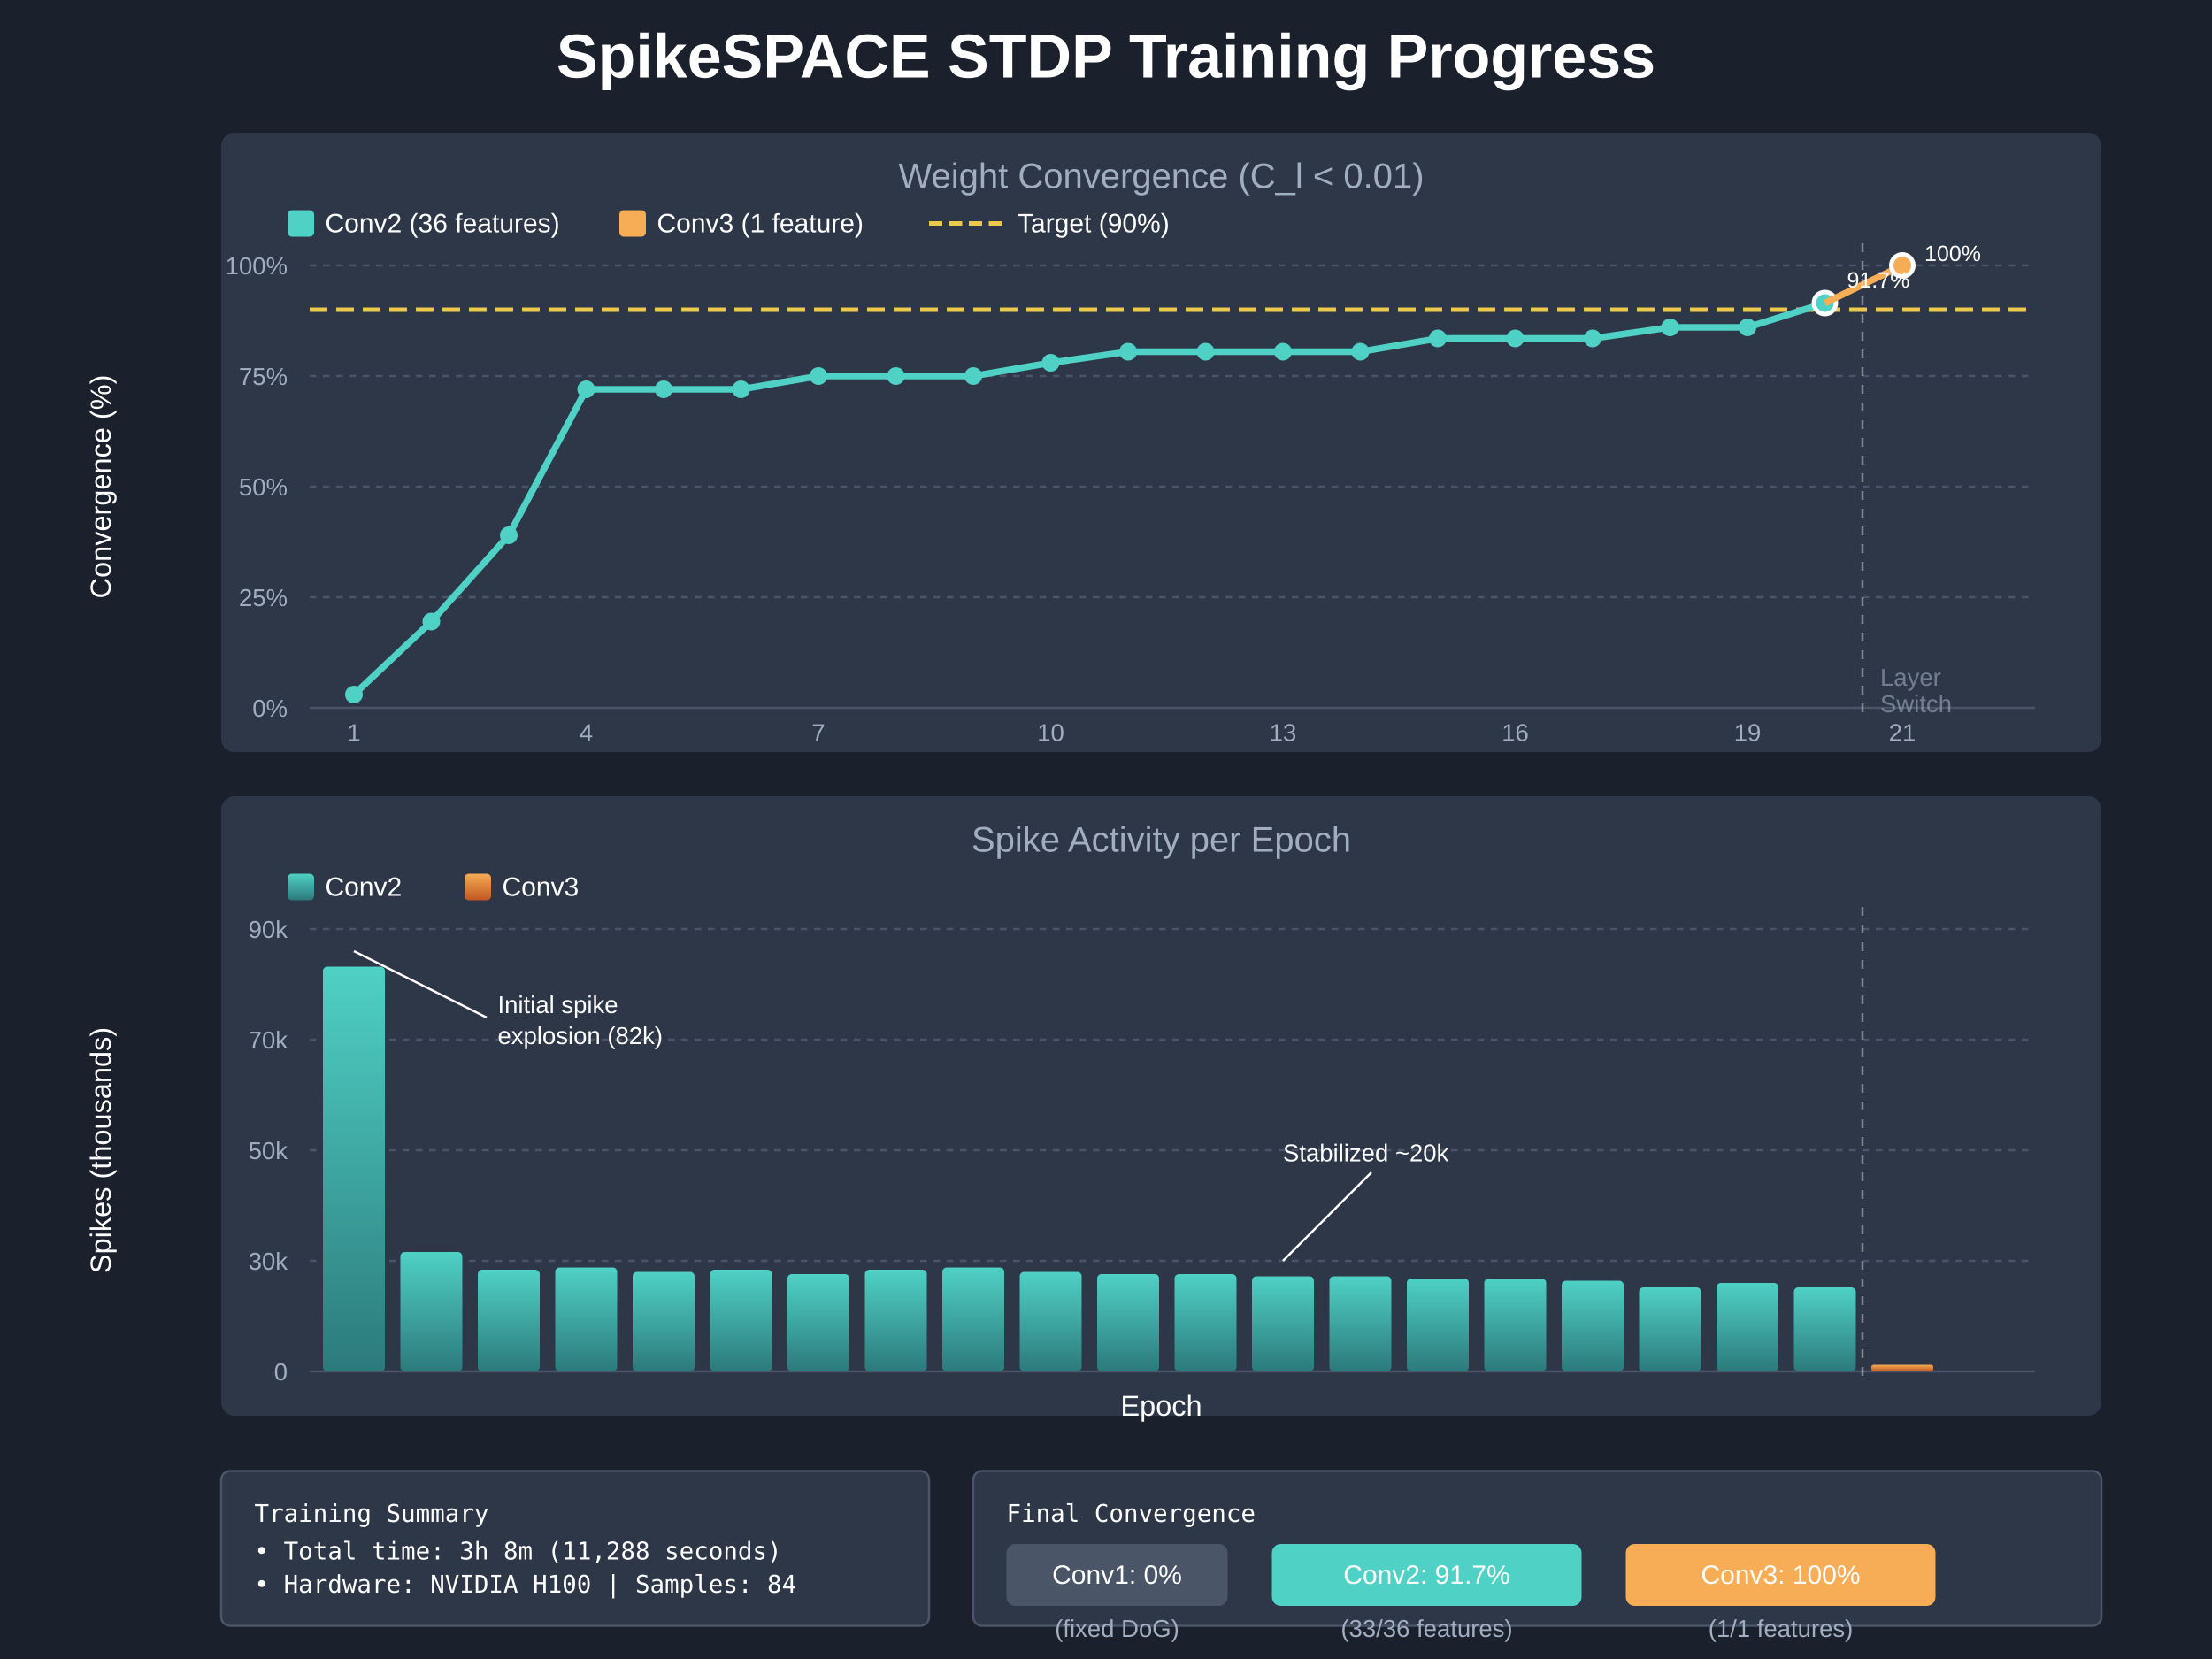
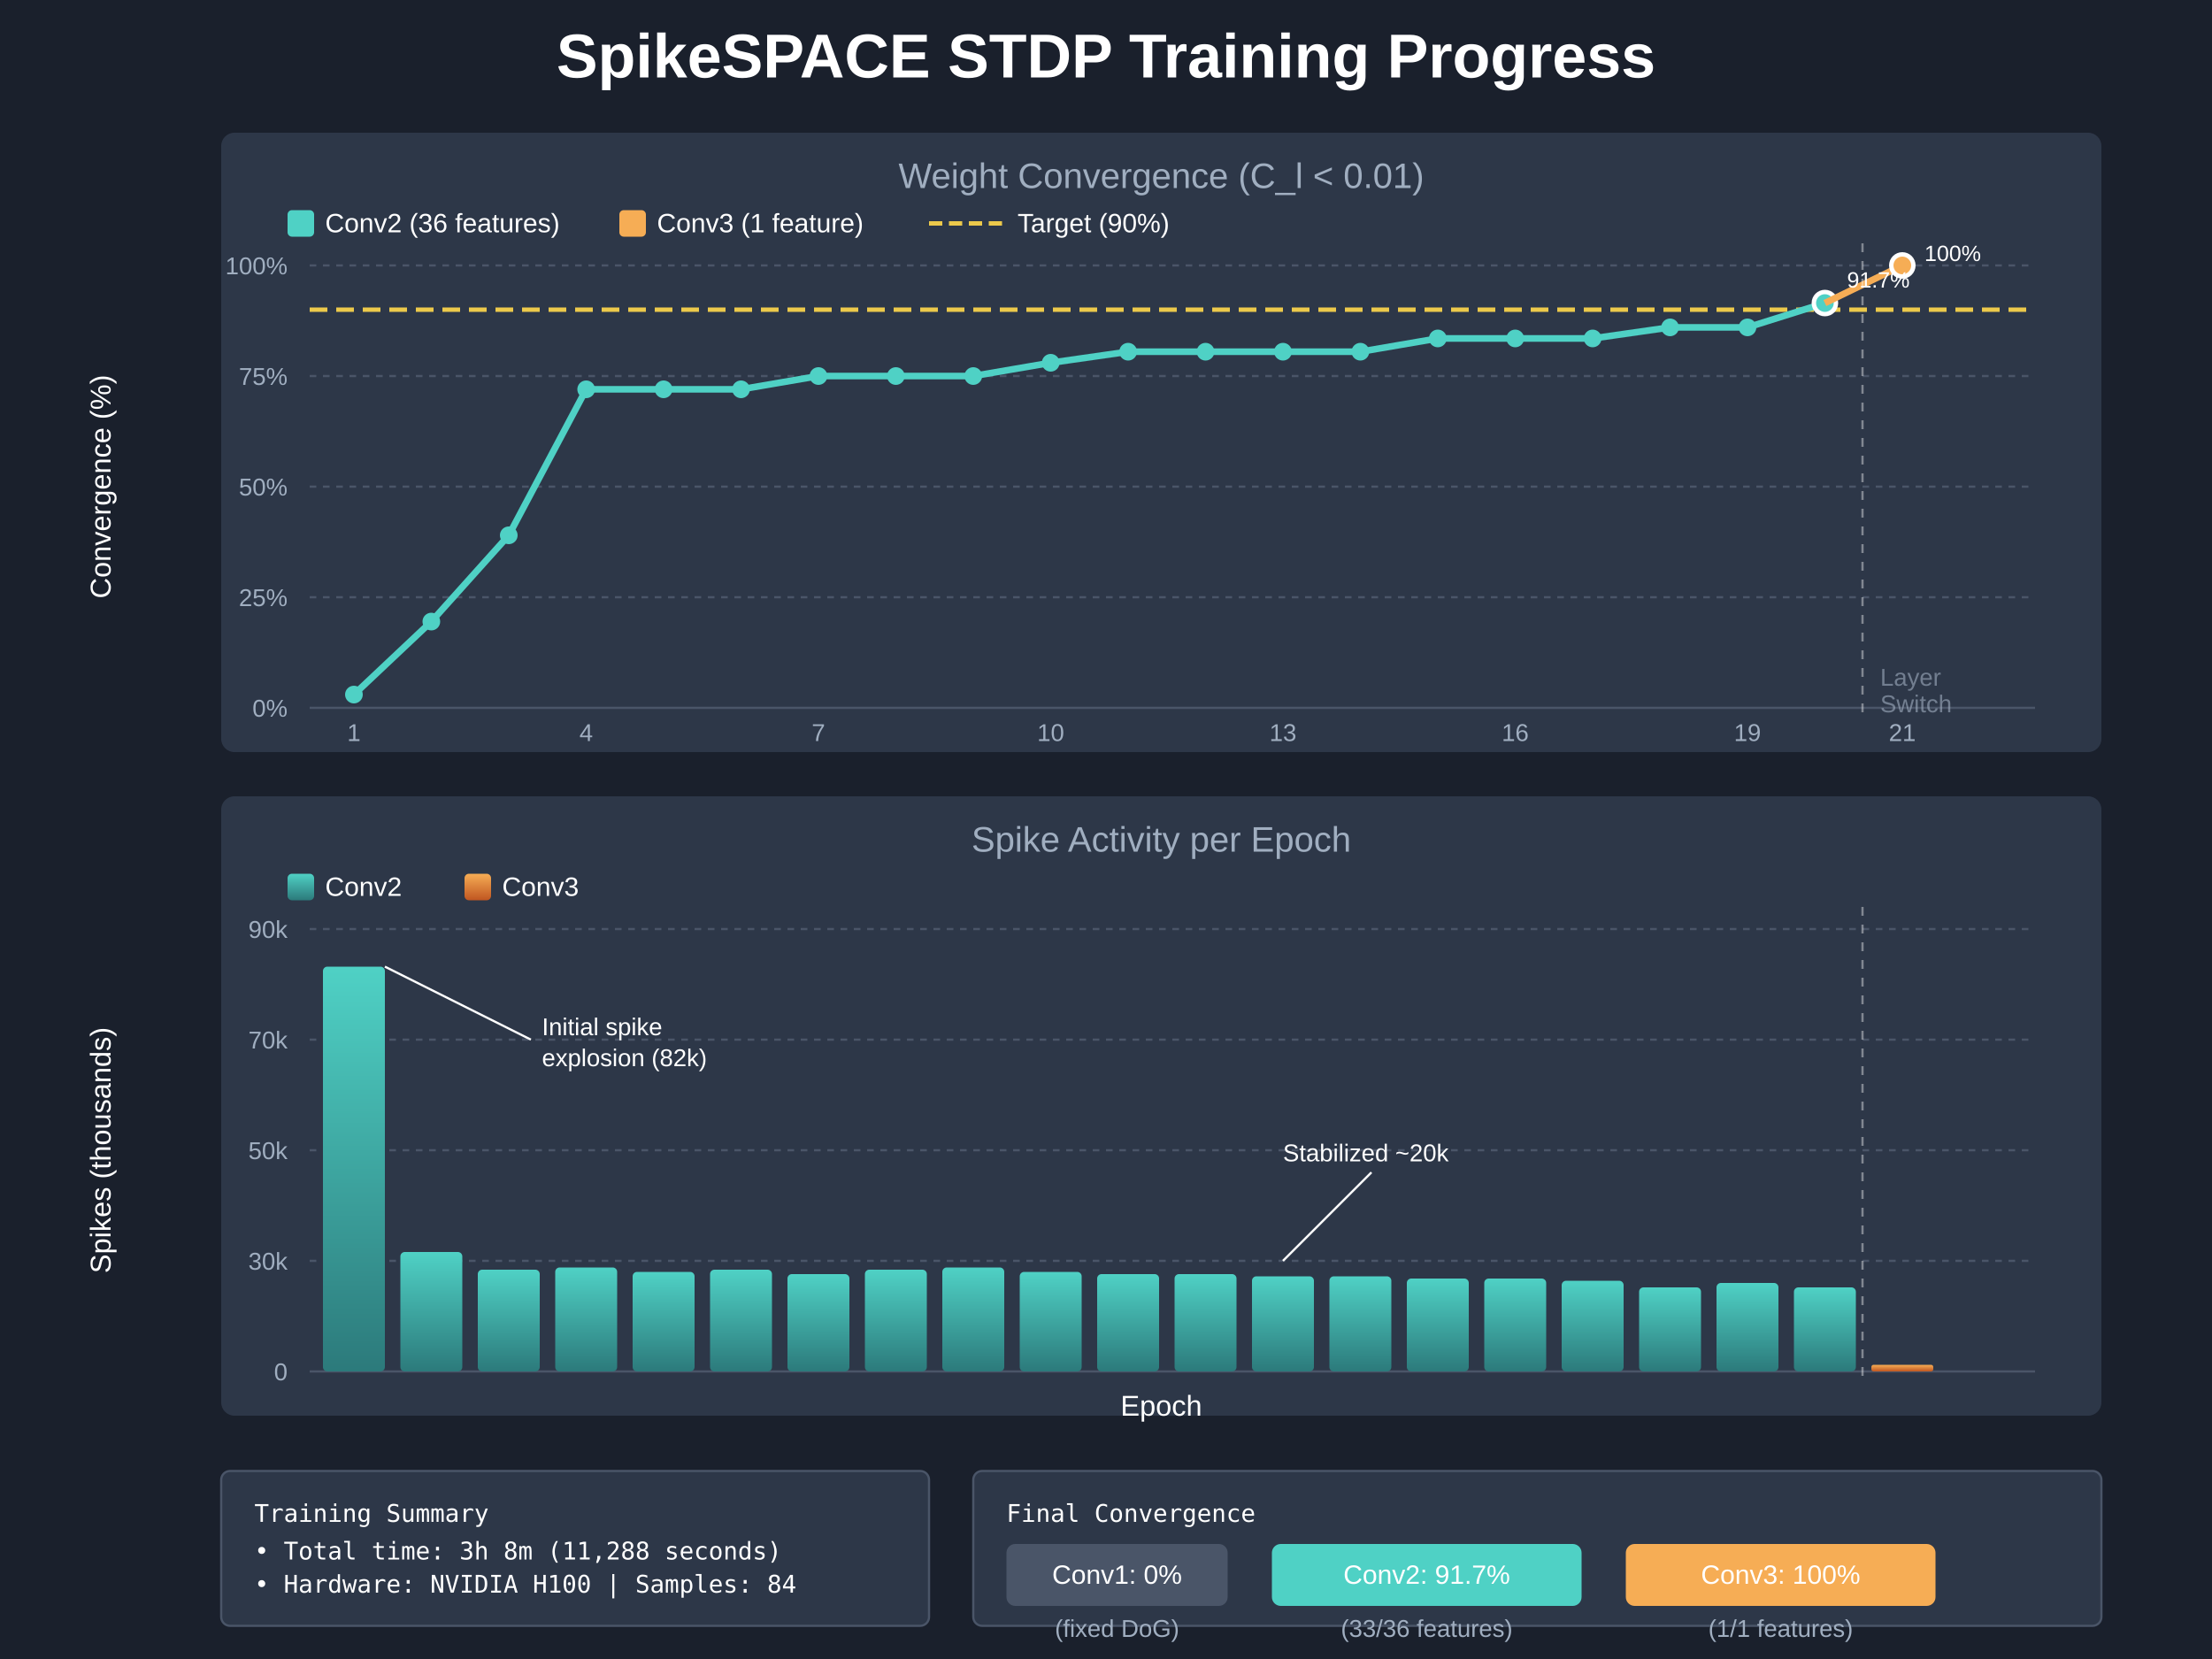
<svg xmlns="http://www.w3.org/2000/svg" viewBox="0 0 1000 750" width="1000" height="750">
  <defs>
    <style>
      .title { font: bold 28px 'Segoe UI', Arial, sans-serif; fill: #ffffff; }
      .subtitle { font: 16px 'Segoe UI', Arial, sans-serif; fill: #a0aec0; }
      .axis-label { font: 13px 'Segoe UI', Arial, sans-serif; fill: #ffffff; }
      .tick-label { font: 11px 'Segoe UI', Arial, sans-serif; fill: #a0aec0; }
      .legend-text { font: 12px 'Segoe UI', Arial, sans-serif; fill: #ffffff; }
      .annotation { font: 11px 'Segoe UI', Arial, sans-serif; fill: #ffffff; }
      .summary { font: 11px 'Consolas', monospace; fill: #ffffff; }
      .value-label { font: 10px 'Segoe UI', Arial, sans-serif; fill: #ffffff; }
    </style>
    <linearGradient id="conv2Gradient" x1="0%" y1="0%" x2="0%" y2="100%">
      <stop offset="0%" style="stop-color:#4fd1c5;stop-opacity:1" />
      <stop offset="100%" style="stop-color:#2c7a7b;stop-opacity:1" />
    </linearGradient>
    <linearGradient id="conv3Gradient" x1="0%" y1="0%" x2="0%" y2="100%">
      <stop offset="0%" style="stop-color:#f6ad55;stop-opacity:1" />
      <stop offset="100%" style="stop-color:#c05621;stop-opacity:1" />
    </linearGradient>
  </defs>
  <rect width="1000" height="750" fill="#1a202c" />
  <text x="500" y="35" text-anchor="middle" class="title">SpikeSPACE STDP Training Progress</text>
  <rect x="100" y="60" width="850" height="280" fill="#2d3748" rx="6" />
  <text x="525" y="85" text-anchor="middle" class="subtitle">Weight Convergence (C_l &lt; 0.01)</text>
  <rect x="130" y="95" width="12" height="12" fill="#4fd1c5" rx="2" />
  <text x="147" y="105" class="legend-text">Conv2 (36 features)</text>
  <rect x="280" y="95" width="12" height="12" fill="#f6ad55" rx="2" />
  <text x="297" y="105" class="legend-text">Conv3 (1 feature)</text>
  <line x1="420" y1="101" x2="455" y2="101" stroke="#ecc94b" stroke-width="2" stroke-dasharray="6,3" />
  <text x="460" y="105" class="legend-text">Target (90%)</text>
  <line x1="140" y1="120" x2="920" y2="120" stroke="#4a5568" stroke-width="1" stroke-dasharray="3,3" />
  <text x="130" y="124" text-anchor="end" class="tick-label">100%</text>
  <line x1="140" y1="170" x2="920" y2="170" stroke="#4a5568" stroke-width="1" stroke-dasharray="3,3" />
  <text x="130" y="174" text-anchor="end" class="tick-label">75%</text>
  <line x1="140" y1="220" x2="920" y2="220" stroke="#4a5568" stroke-width="1" stroke-dasharray="3,3" />
  <text x="130" y="224" text-anchor="end" class="tick-label">50%</text>
  <line x1="140" y1="270" x2="920" y2="270" stroke="#4a5568" stroke-width="1" stroke-dasharray="3,3" />
  <text x="130" y="274" text-anchor="end" class="tick-label">25%</text>
  <line x1="140" y1="320" x2="920" y2="320" stroke="#4a5568" stroke-width="1" />
  <text x="130" y="324" text-anchor="end" class="tick-label">0%</text>
  <line x1="140" y1="140" x2="920" y2="140" stroke="#ecc94b" stroke-width="2" stroke-dasharray="8,4" />
  <text x="50" y="220" text-anchor="middle" class="axis-label" transform="rotate(-90, 50, 220)">Convergence (%)</text>
  <polyline points="160,314 195,281 230,242 265,176 300,176 335,176 370,170 405,170 440,170 475,164 510,159 545,159 580,159 615,159 650,153 685,153 720,153 755,148 790,148 825,137" fill="none" stroke="#4fd1c5" stroke-width="3" stroke-linejoin="round" />
  <circle cx="160" cy="314" r="4" fill="#4fd1c5" />
  <circle cx="195" cy="281" r="4" fill="#4fd1c5" />
  <circle cx="230" cy="242" r="4" fill="#4fd1c5" />
  <circle cx="265" cy="176" r="4" fill="#4fd1c5" />
  <circle cx="300" cy="176" r="4" fill="#4fd1c5" />
  <circle cx="335" cy="176" r="4" fill="#4fd1c5" />
  <circle cx="370" cy="170" r="4" fill="#4fd1c5" />
  <circle cx="405" cy="170" r="4" fill="#4fd1c5" />
  <circle cx="440" cy="170" r="4" fill="#4fd1c5" />
  <circle cx="475" cy="164" r="4" fill="#4fd1c5" />
  <circle cx="510" cy="159" r="4" fill="#4fd1c5" />
  <circle cx="545" cy="159" r="4" fill="#4fd1c5" />
  <circle cx="580" cy="159" r="4" fill="#4fd1c5" />
  <circle cx="615" cy="159" r="4" fill="#4fd1c5" />
  <circle cx="650" cy="153" r="4" fill="#4fd1c5" />
  <circle cx="685" cy="153" r="4" fill="#4fd1c5" />
  <circle cx="720" cy="153" r="4" fill="#4fd1c5" />
  <circle cx="755" cy="148" r="4" fill="#4fd1c5" />
  <circle cx="790" cy="148" r="4" fill="#4fd1c5" />
  <circle cx="825" cy="137" r="5" fill="#4fd1c5" stroke="#fff" stroke-width="2" />
  <line x1="825" y1="137" x2="860" y2="120" stroke="#f6ad55" stroke-width="3" />
  <circle cx="860" cy="120" r="5" fill="#f6ad55" stroke="#fff" stroke-width="2" />
  <text x="835" y="130" class="value-label" fill="#4fd1c5">91.7%</text>
  <text x="870" y="118" class="value-label" fill="#f6ad55">100%</text>
  <line x1="842" y1="110" x2="842" y2="325" stroke="#ffffff" stroke-width="1" stroke-dasharray="4,4" opacity="0.4" />
  <text x="850" y="310" class="tick-label" opacity="0.6">Layer</text>
  <text x="850" y="322" class="tick-label" opacity="0.6">Switch</text>
  <text x="160" y="335" text-anchor="middle" class="tick-label">1</text>
  <text x="265" y="335" text-anchor="middle" class="tick-label">4</text>
  <text x="370" y="335" text-anchor="middle" class="tick-label">7</text>
  <text x="475" y="335" text-anchor="middle" class="tick-label">10</text>
  <text x="580" y="335" text-anchor="middle" class="tick-label">13</text>
  <text x="685" y="335" text-anchor="middle" class="tick-label">16</text>
  <text x="790" y="335" text-anchor="middle" class="tick-label">19</text>
  <text x="860" y="335" text-anchor="middle" class="tick-label">21</text>
  <rect x="100" y="360" width="850" height="280" fill="#2d3748" rx="6" />
  <text x="525" y="385" text-anchor="middle" class="subtitle">Spike Activity per Epoch</text>
  <rect x="130" y="395" width="12" height="12" fill="url(#conv2Gradient)" rx="2" />
  <text x="147" y="405" class="legend-text">Conv2</text>
  <rect x="210" y="395" width="12" height="12" fill="url(#conv3Gradient)" rx="2" />
  <text x="227" y="405" class="legend-text">Conv3</text>
  <line x1="140" y1="420" x2="920" y2="420" stroke="#4a5568" stroke-width="1" stroke-dasharray="3,3" />
  <text x="130" y="424" text-anchor="end" class="tick-label">90k</text>
  <line x1="140" y1="470" x2="920" y2="470" stroke="#4a5568" stroke-width="1" stroke-dasharray="3,3" />
  <text x="130" y="474" text-anchor="end" class="tick-label">70k</text>
  <line x1="140" y1="520" x2="920" y2="520" stroke="#4a5568" stroke-width="1" stroke-dasharray="3,3" />
  <text x="130" y="524" text-anchor="end" class="tick-label">50k</text>
  <line x1="140" y1="570" x2="920" y2="570" stroke="#4a5568" stroke-width="1" stroke-dasharray="3,3" />
  <text x="130" y="574" text-anchor="end" class="tick-label">30k</text>
  <line x1="140" y1="620" x2="920" y2="620" stroke="#4a5568" stroke-width="1" />
  <text x="130" y="624" text-anchor="end" class="tick-label">0</text>
  <text x="50" y="520" text-anchor="middle" class="axis-label" transform="rotate(-90, 50, 520)">Spikes (thousands)</text>
  <rect x="146" y="437" width="28" height="183" fill="url(#conv2Gradient)" rx="2" />
  <rect x="181" y="566" width="28" height="54" fill="url(#conv2Gradient)" rx="2" />
  <rect x="216" y="574" width="28" height="46" fill="url(#conv2Gradient)" rx="2" />
  <rect x="251" y="573" width="28" height="47" fill="url(#conv2Gradient)" rx="2" />
  <rect x="286" y="575" width="28" height="45" fill="url(#conv2Gradient)" rx="2" />
  <rect x="321" y="574" width="28" height="46" fill="url(#conv2Gradient)" rx="2" />
  <rect x="356" y="576" width="28" height="44" fill="url(#conv2Gradient)" rx="2" />
  <rect x="391" y="574" width="28" height="46" fill="url(#conv2Gradient)" rx="2" />
  <rect x="426" y="573" width="28" height="47" fill="url(#conv2Gradient)" rx="2" />
  <rect x="461" y="575" width="28" height="45" fill="url(#conv2Gradient)" rx="2" />
  <rect x="496" y="576" width="28" height="44" fill="url(#conv2Gradient)" rx="2" />
  <rect x="531" y="576" width="28" height="44" fill="url(#conv2Gradient)" rx="2" />
  <rect x="566" y="577" width="28" height="43" fill="url(#conv2Gradient)" rx="2" />
  <rect x="601" y="577" width="28" height="43" fill="url(#conv2Gradient)" rx="2" />
  <rect x="636" y="578" width="28" height="42" fill="url(#conv2Gradient)" rx="2" />
  <rect x="671" y="578" width="28" height="42" fill="url(#conv2Gradient)" rx="2" />
  <rect x="706" y="579" width="28" height="41" fill="url(#conv2Gradient)" rx="2" />
  <rect x="741" y="582" width="28" height="38" fill="url(#conv2Gradient)" rx="2" />
  <rect x="776" y="580" width="28" height="40" fill="url(#conv2Gradient)" rx="2" />
  <rect x="811" y="582" width="28" height="38" fill="url(#conv2Gradient)" rx="2" />
  <rect x="846" y="617" width="28" height="3" fill="url(#conv3Gradient)" rx="1" />
-   <line x1="160" y1="430" x2="220" y2="460" stroke="#ffffff" stroke-width="1" />
-   <text x="225" y="458" class="annotation">Initial spike</text>
-   <text x="225" y="472" class="annotation">explosion (82k)</text>
+   <line x1="174" y1="437" x2="240" y2="470" stroke="#ffffff" stroke-width="1" />
+   <text x="245" y="468" class="annotation">Initial spike</text>
+   <text x="245" y="482" class="annotation">explosion (82k)</text>
  <line x1="580" y1="570" x2="620" y2="530" stroke="#ffffff" stroke-width="1" />
  <text x="580" y="525" class="annotation">Stabilized ~20k</text>
  <line x1="842" y1="410" x2="842" y2="625" stroke="#ffffff" stroke-width="1" stroke-dasharray="4,4" opacity="0.4" />
  <text x="525" y="640" text-anchor="middle" class="axis-label">Epoch</text>
  <rect x="100" y="665" width="320" height="70" fill="#2d3748" stroke="#4a5568" stroke-width="1" rx="4" />
  <text x="115" y="688" class="summary" font-weight="bold">Training Summary</text>
  <text x="115" y="705" class="summary">• Total time: 3h 8m (11,288 seconds)</text>
  <text x="115" y="720" class="summary">• Hardware: NVIDIA H100 | Samples: 84</text>
  <rect x="440" y="665" width="510" height="70" fill="#2d3748" stroke="#4a5568" stroke-width="1" rx="4" />
  <text x="455" y="688" class="summary" font-weight="bold">Final Convergence</text>
  <rect x="455" y="698" width="100" height="28" fill="#4a5568" rx="4" />
  <text x="505" y="716" text-anchor="middle" class="legend-text">Conv1: 0%</text>
  <text x="505" y="740" text-anchor="middle" class="tick-label">(fixed DoG)</text>
  <rect x="575" y="698" width="140" height="28" fill="#4fd1c5" rx="4" />
  <text x="645" y="716" text-anchor="middle" class="legend-text" fill="#1a202c">Conv2: 91.7%</text>
  <text x="645" y="740" text-anchor="middle" class="tick-label">(33/36 features)</text>
  <rect x="735" y="698" width="140" height="28" fill="#f6ad55" rx="4" />
  <text x="805" y="716" text-anchor="middle" class="legend-text" fill="#1a202c">Conv3: 100%</text>
  <text x="805" y="740" text-anchor="middle" class="tick-label">(1/1 features)</text>
</svg>
